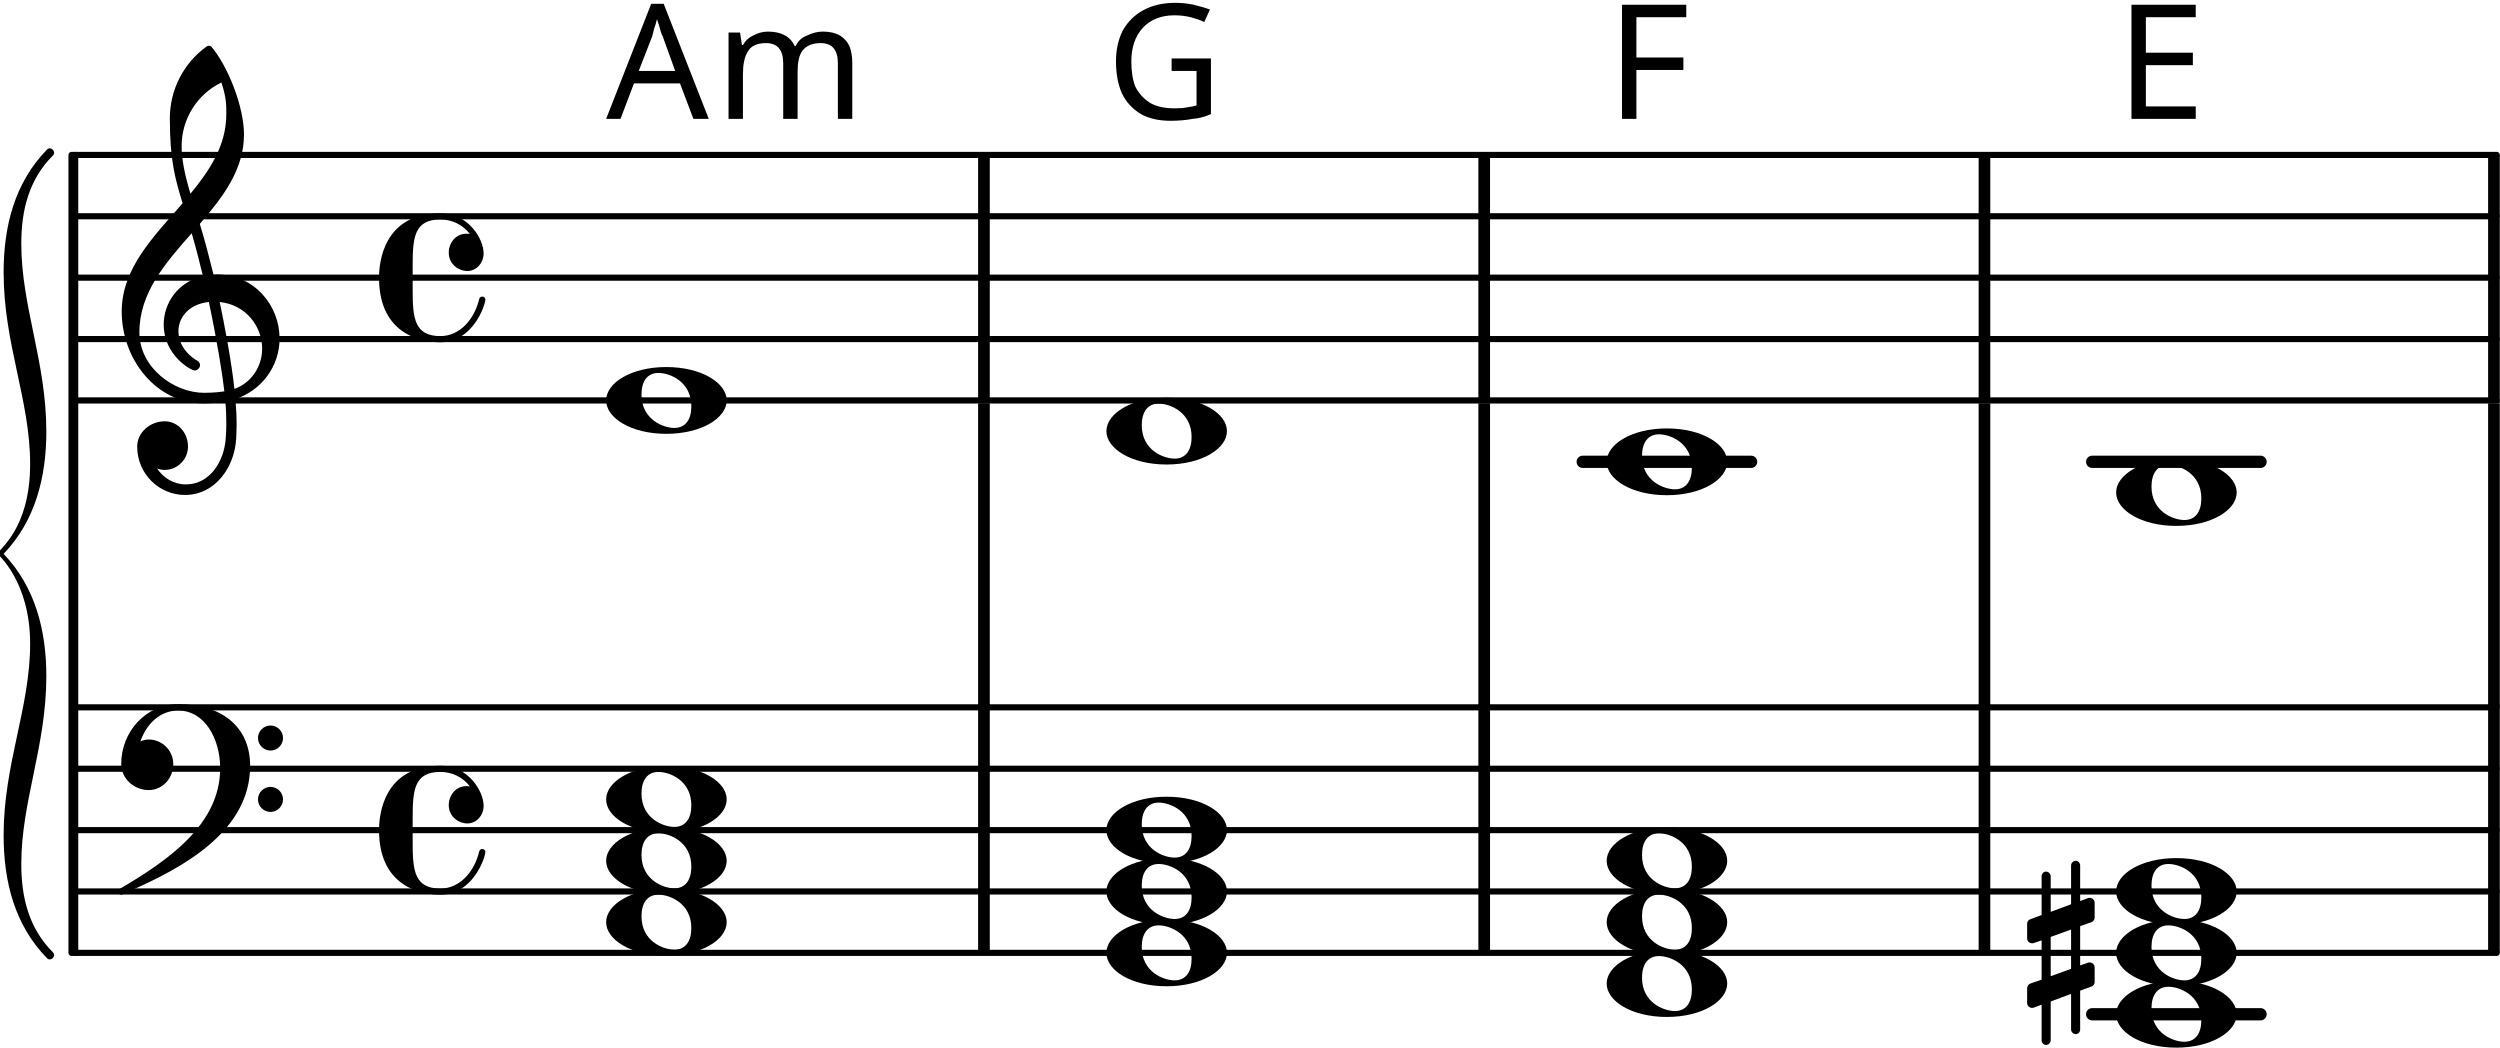
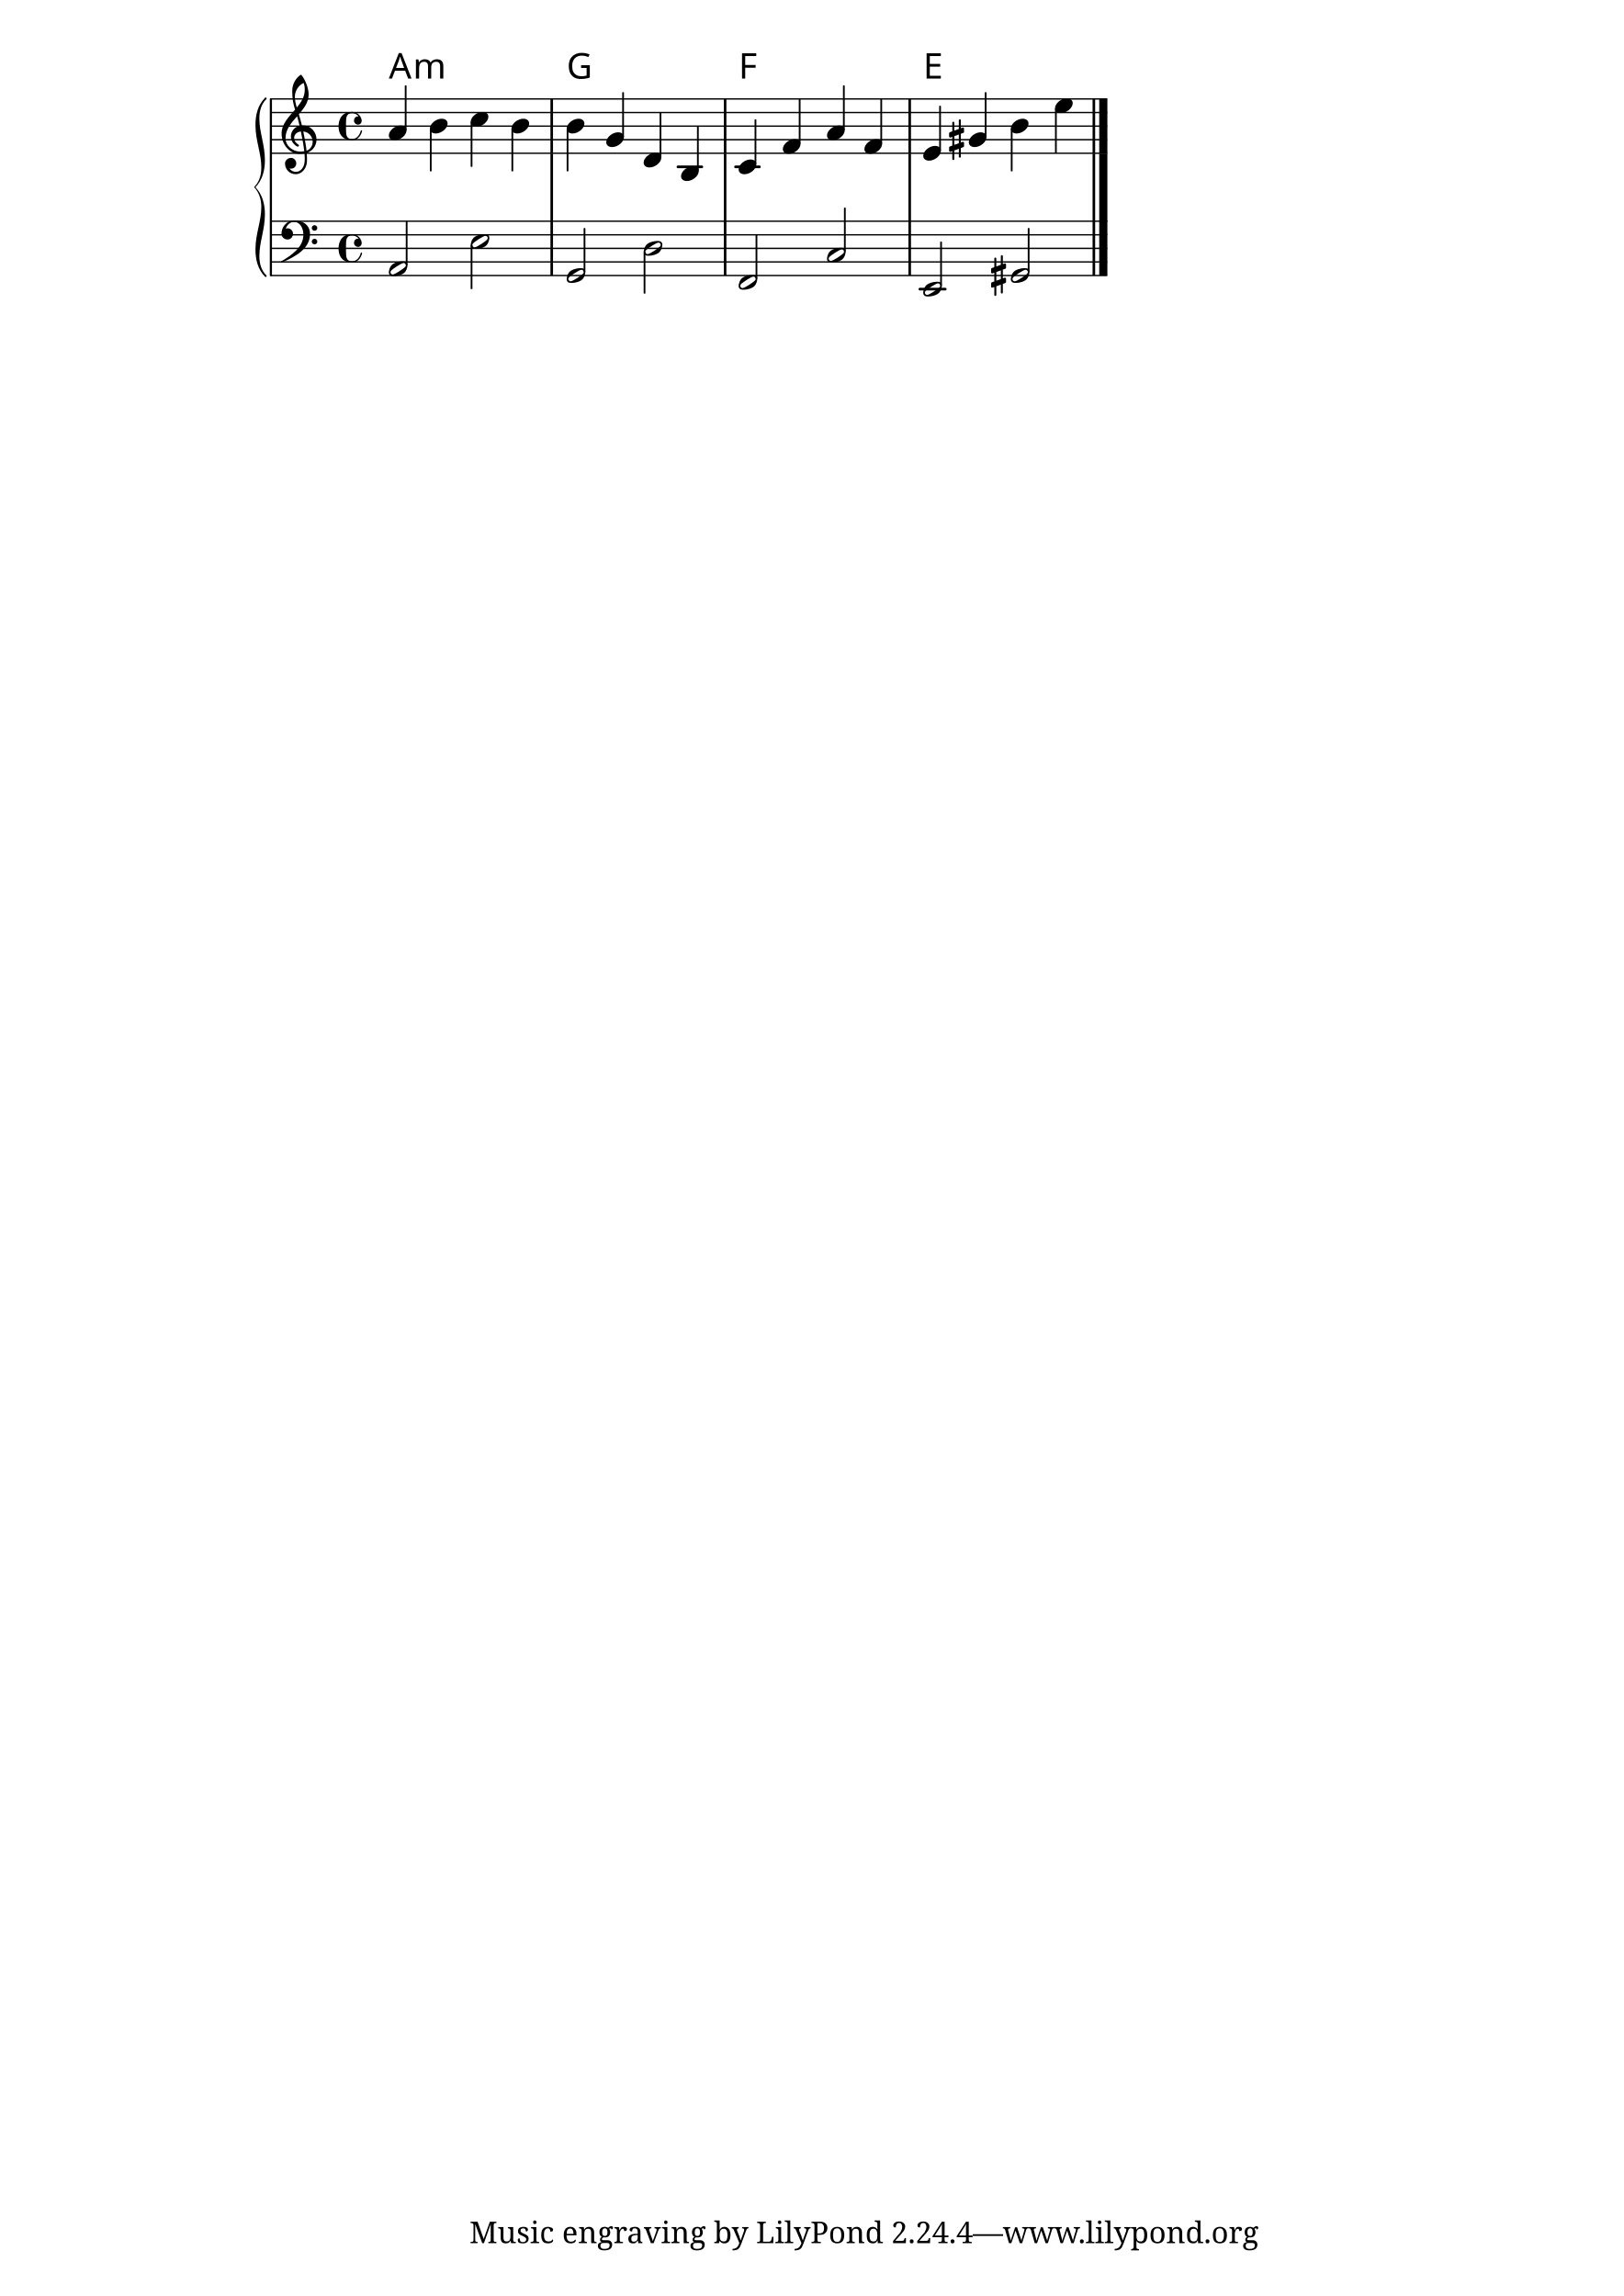
- <svg xmlns="http://www.w3.org/2000/svg" xmlns:xlink="http://www.w3.org/1999/xlink" version="1.2" width="71.56mm" height="29.99mm" viewBox="-1.172 -2.587 40.723 17.069">
+ <svg xmlns="http://www.w3.org/2000/svg" xmlns:xlink="http://www.w3.org/1999/xlink" version="1.2" width="210.00mm" height="297.00mm" viewBox="0 -0 119.502 169.009">
  <style type="text/css">

tspan { white-space: pre; }

</style>
-   <g transform="translate(14.76, 1.9367)">
+   <g transform="translate(40.5111, 9.282)">
    <rect x="0" y="-2" width="0.19" height="4.05" ry="0" fill="currentColor" />
  </g>
-   <g transform="translate(0, 4.9367)">
-     <rect x="32.81" y="-0.1" width="2.943" height="0.2" ry="0.1" fill="currentColor" />
-   </g>
-   <g transform="translate(0, 4.9367)">
-     <rect x="24.51" y="-0.1" width="2.943" height="0.2" ry="0.1" fill="currentColor" />
-   </g>
-   <g transform="translate(0, 3.9367)">
-     <line stroke-linejoin="round" stroke-linecap="round" stroke-width="0.1" stroke="currentColor" x1="0.05" y1="0" x2="39.5" y2="0" />
-   </g>
-   <g transform="translate(0, 2.9367)">
-     <line stroke-linejoin="round" stroke-linecap="round" stroke-width="0.1" stroke="currentColor" x1="0.05" y1="0" x2="39.5" y2="0" />
-   </g>
-   <g transform="translate(0, 1.9367)">
-     <line stroke-linejoin="round" stroke-linecap="round" stroke-width="0.1" stroke="currentColor" x1="0.05" y1="0" x2="39.5" y2="0" />
-   </g>
-   <g transform="translate(0, 0.9367)">
-     <line stroke-linejoin="round" stroke-linecap="round" stroke-width="0.1" stroke="currentColor" x1="0.05" y1="0" x2="39.5" y2="0" />
-   </g>
-   <g transform="translate(0, -0.0633)">
-     <line stroke-linejoin="round" stroke-linecap="round" stroke-width="0.1" stroke="currentColor" x1="0.05" y1="0" x2="39.5" y2="0" />
-   </g>
-   <g transform="translate(39.3602, -0)">
+   <g transform="translate(19.9169, 12.282)">
+     <rect x="34.119" y="-0.1" width="1.956" height="0.2" ry="0.1" fill="currentColor" />
+   </g>
+   <g transform="translate(19.9169, 12.282)">
+     <rect x="29.88" y="-0.1" width="1.956" height="0.2" ry="0.1" fill="currentColor" />
+   </g>
+   <g transform="translate(19.9169, 11.282)">
+     <line stroke-linejoin="round" stroke-linecap="round" stroke-width="0.1" stroke="currentColor" x1="0.05" y1="0" x2="61.535" y2="0" />
+   </g>
+   <g transform="translate(19.9169, 10.282)">
+     <line stroke-linejoin="round" stroke-linecap="round" stroke-width="0.1" stroke="currentColor" x1="0.05" y1="0" x2="61.535" y2="0" />
+   </g>
+   <g transform="translate(19.9169, 9.282)">
+     <line stroke-linejoin="round" stroke-linecap="round" stroke-width="0.1" stroke="currentColor" x1="0.05" y1="0" x2="61.535" y2="0" />
+   </g>
+   <g transform="translate(19.9169, 8.282)">
+     <line stroke-linejoin="round" stroke-linecap="round" stroke-width="0.1" stroke="currentColor" x1="0.05" y1="0" x2="61.535" y2="0" />
+   </g>
+   <g transform="translate(19.9169, 7.282)">
+     <line stroke-linejoin="round" stroke-linecap="round" stroke-width="0.1" stroke="currentColor" x1="0.05" y1="0" x2="61.535" y2="0" />
+   </g>
+   <g transform="translate(80.9016, 7.3453)">
+     <rect x="0" y="3.987" width="0.6" height="4.95" ry="0" fill="currentColor" />
+   </g>
+   <g transform="translate(80.4116, 7.3453)">
    <rect x="0" y="3.987" width="0.19" height="4.95" ry="0" fill="currentColor" />
  </g>
-   <g transform="translate(0, 13.9367)">
-     <rect x="32.81" y="-0.1" width="2.943" height="0.2" ry="0.1" fill="currentColor" />
-   </g>
-   <g transform="translate(0, 12.9367)">
-     <line stroke-linejoin="round" stroke-linecap="round" stroke-width="0.1" stroke="currentColor" x1="0.05" y1="0" x2="39.5" y2="0" />
-   </g>
-   <g transform="translate(0, 11.9367)">
-     <line stroke-linejoin="round" stroke-linecap="round" stroke-width="0.1" stroke="currentColor" x1="0.05" y1="0" x2="39.5" y2="0" />
-   </g>
-   <g transform="translate(0, 10.9367)">
-     <line stroke-linejoin="round" stroke-linecap="round" stroke-width="0.1" stroke="currentColor" x1="0.05" y1="0" x2="39.5" y2="0" />
-   </g>
-   <g transform="translate(0, 9.9367)">
-     <line stroke-linejoin="round" stroke-linecap="round" stroke-width="0.1" stroke="currentColor" x1="0.05" y1="0" x2="39.5" y2="0" />
-   </g>
-   <g transform="translate(0, 8.9367)">
-     <line stroke-linejoin="round" stroke-linecap="round" stroke-width="0.1" stroke="currentColor" x1="0.05" y1="0" x2="39.5" y2="0" />
-   </g>
-   <g transform="translate(39.3602, 10.9367)">
+   <g transform="translate(19.9169, 21.282)">
+     <rect x="47.686" y="-0.1" width="2.066" height="0.2" ry="0.1" fill="currentColor" />
+   </g>
+   <g transform="translate(19.9169, 20.282)">
+     <line stroke-linejoin="round" stroke-linecap="round" stroke-width="0.1" stroke="currentColor" x1="0.05" y1="0" x2="61.535" y2="0" />
+   </g>
+   <g transform="translate(19.9169, 19.282)">
+     <line stroke-linejoin="round" stroke-linecap="round" stroke-width="0.1" stroke="currentColor" x1="0.05" y1="0" x2="61.535" y2="0" />
+   </g>
+   <g transform="translate(19.9169, 18.282)">
+     <line stroke-linejoin="round" stroke-linecap="round" stroke-width="0.1" stroke="currentColor" x1="0.05" y1="0" x2="61.535" y2="0" />
+   </g>
+   <g transform="translate(19.9169, 17.282)">
+     <line stroke-linejoin="round" stroke-linecap="round" stroke-width="0.1" stroke="currentColor" x1="0.05" y1="0" x2="61.535" y2="0" />
+   </g>
+   <g transform="translate(19.9169, 16.282)">
+     <line stroke-linejoin="round" stroke-linecap="round" stroke-width="0.1" stroke="currentColor" x1="0.05" y1="0" x2="61.535" y2="0" />
+   </g>
+   <g transform="translate(80.9016, 18.282)">
+     <rect x="0" y="-2.05" width="0.6" height="4.05" ry="0" fill="currentColor" />
+   </g>
+   <g transform="translate(80.4116, 18.282)">
    <rect x="0" y="-2.05" width="0.19" height="4.05" ry="0" fill="currentColor" />
  </g>
-   <g transform="translate(39.3602, 1.9367)">
+   <g transform="translate(80.9016, 9.282)">
+     <rect x="0" y="-2" width="0.6" height="4.05" ry="0" fill="currentColor" />
+   </g>
+   <g transform="translate(80.4116, 9.282)">
    <rect x="0" y="-2" width="0.19" height="4.05" ry="0" fill="currentColor" />
  </g>
-   <g transform="translate(31.0601, -0)">
+   <g transform="translate(66.8577, 7.3453)">
    <rect x="0" y="3.987" width="0.19" height="4.95" ry="0" fill="currentColor" />
  </g>
-   <g transform="translate(31.0601, 10.9367)">
+   <g transform="translate(66.8577, 18.282)">
    <rect x="0" y="-2.05" width="0.19" height="4.05" ry="0" fill="currentColor" />
  </g>
-   <g transform="translate(31.0601, 1.9367)">
+   <g transform="translate(66.8577, 9.282)">
    <rect x="0" y="-2" width="0.19" height="4.05" ry="0" fill="currentColor" />
  </g>
-   <g transform="translate(22.9101, -0)">
+   <g transform="translate(53.2719, 7.3453)">
    <rect x="0" y="3.987" width="0.19" height="4.95" ry="0" fill="currentColor" />
  </g>
-   <g transform="translate(22.9101, 10.9367)">
+   <g transform="translate(53.2719, 18.282)">
    <rect x="0" y="-2.05" width="0.19" height="4.05" ry="0" fill="currentColor" />
  </g>
-   <g transform="translate(22.9101, 1.9367)">
+   <g transform="translate(53.2719, 9.282)">
    <rect x="0" y="-2" width="0.19" height="4.05" ry="0" fill="currentColor" />
  </g>
-   <g transform="translate(14.76, -0)">
+   <g transform="translate(40.5111, 7.3453)">
    <rect x="0" y="3.987" width="0.19" height="4.95" ry="0" fill="currentColor" />
  </g>
-   <g transform="translate(14.76, 10.9367)">
+   <g transform="translate(40.5111, 18.282)">
    <rect x="0" y="-2.05" width="0.19" height="4.05" ry="0" fill="currentColor" />
  </g>
-   <a style="color:inherit;" xlink:href="textedit:///Users/181081/mdf/lilypond/music277/05-andalusian-cadence.ly:10:35:36">
-     <g transform="translate(5, 1.9367)">
+   <a style="color:inherit;" xlink:href="textedit:///Users/181081/mdf/lilypond/music277/05-andalusian-cadence.ly:16:16:17">
+     <g transform="translate(77.6461, 7.782)">
+       <path transform="scale(0.004, -0.004)" d="M218 136c66 0 108 -36 108 -89c0 -89 -113 -183 -218 -183c-66 0 -108 36 -108 89c0 89 113 183 218 183z" fill="currentColor" />
+     </g>
+   </a>
+   <a style="color:inherit;" xlink:href="textedit:///Users/181081/mdf/lilypond/music277/05-andalusian-cadence.ly:11:29:30">
+     <g transform="translate(24.9169, 9.282)">
      <path transform="scale(0.004, -0.004)" d="M250 262c116 0 176 -106 176 -163c0 -40 -30 -72 -67 -72c-31 0 -75 25 -75 75c0 38 27 77 72 77c4 0 9 0 14 -1c-28 37 -72 59 -120 59c-106 0 -113 -73 -113 -186v-51v-51c0 -113 7 -187 113 -187c80 0 139 70 158 151c2 7 7 10 12 10c6 0 13 -4 13 -12 c0 -22 -50 -174 -183 -174c-59 0 -250 19 -250 263c0 62 18 262 250 262z" fill="currentColor" />
    </g>
  </a>
-   <a style="color:inherit;" xlink:href="textedit:///Users/181081/mdf/lilypond/music277/05-andalusian-cadence.ly:18:9:10">
-     <g transform="translate(8.7, 12.4367)">
-       <path transform="scale(0.004, -0.004)" d="M213 112c-45 0 -69 -34 -69 -88c0 -102 89 -136 134 -136s69 34 69 88c0 102 -89 136 -134 136zM245 136c144 0 246 -65 246 -136s-102 -136 -246 -136s-245 65 -245 136s101 136 245 136z" fill="currentColor" />
-     </g>
-   </a>
-   <a style="color:inherit;" xlink:href="textedit:///Users/181081/mdf/lilypond/music277/05-andalusian-cadence.ly:18:12:13">
-     <g transform="translate(8.7, 11.4367)">
-       <path transform="scale(0.004, -0.004)" d="M213 112c-45 0 -69 -34 -69 -88c0 -102 89 -136 134 -136s69 34 69 88c0 102 -89 136 -134 136zM245 136c144 0 246 -65 246 -136s-102 -136 -246 -136s-245 65 -245 136s101 136 245 136z" fill="currentColor" />
-     </g>
-   </a>
-   <a style="color:inherit;" xlink:href="textedit:///Users/181081/mdf/lilypond/music277/05-andalusian-cadence.ly:18:14:15">
-     <g transform="translate(8.7, 10.4367)">
-       <path transform="scale(0.004, -0.004)" d="M213 112c-45 0 -69 -34 -69 -88c0 -102 89 -136 134 -136s69 34 69 88c0 102 -89 136 -134 136zM245 136c144 0 246 -65 246 -136s-102 -136 -246 -136s-245 65 -245 136s101 136 245 136z" fill="currentColor" />
-     </g>
-   </a>
-   <g transform="translate(0.8, 9.9367)">
+   <a style="color:inherit;" xlink:href="textedit:///Users/181081/mdf/lilypond/music277/05-andalusian-cadence.ly:23:2:3">
+     <g transform="translate(28.6169, 19.782)">
+       <path transform="scale(0.004, -0.004)" d="M314 65c0 23 -19 41 -42 41c-39 0 -204 -110 -231 -143c-7 -8 -10 -18 -10 -28c0 -23 19 -41 42 -41c39 0 203 110 230 143c7 8 11 18 11 28zM262 136c41 0 82 -14 82 -71c0 -26 -16 -112 -74 -151c-25 -17 -87 -50 -187 -50c-41 0 -83 14 -83 71c0 26 16 112 74 151 c25 17 88 50 188 50z" fill="currentColor" />
+     </g>
+   </a>
+   <g transform="translate(20.7169, 17.282)">
    <path transform="scale(0.004, -0.004)" d="M557 -125c0 28 23 51 51 51s51 -23 51 -51s-23 -51 -51 -51s-51 23 -51 51zM557 125c0 28 23 51 51 51s51 -23 51 -51s-23 -51 -51 -51s-51 23 -51 51zM232 263c172 0 293 -88 293 -251c0 -263 -263 -414 -516 -521c-3 -3 -6 -4 -9 -4c-7 0 -13 6 -13 13c0 3 1 6 4 9 c202 118 412 265 412 493c0 120 -63 235 -171 235c-74 0 -129 -54 -154 -126c11 5 22 8 34 8c55 0 100 -45 100 -100c0 -58 -44 -106 -100 -106c-60 0 -112 47 -112 106c0 133 102 244 232 244z" fill="currentColor" />
  </g>
-   <a style="color:inherit;" xlink:href="textedit:///Users/181081/mdf/lilypond/music277/05-andalusian-cadence.ly:16:19:20">
+   <a style="color:inherit;" xlink:href="textedit:///Users/181081/mdf/lilypond/music277/05-andalusian-cadence.ly:21:13:14">
</a>
-   <a style="color:inherit;" xlink:href="textedit:///Users/181081/mdf/lilypond/music277/05-andalusian-cadence.ly:16:33:34">
-     <g transform="translate(5, 10.9367)">
+   <a style="color:inherit;" xlink:href="textedit:///Users/181081/mdf/lilypond/music277/05-andalusian-cadence.ly:21:27:28">
+     <g transform="translate(24.9169, 18.282)">
      <path transform="scale(0.004, -0.004)" d="M250 262c116 0 176 -106 176 -163c0 -40 -30 -72 -67 -72c-31 0 -75 25 -75 75c0 38 27 77 72 77c4 0 9 0 14 -1c-28 37 -72 59 -120 59c-106 0 -113 -73 -113 -186v-51v-51c0 -113 7 -187 113 -187c80 0 139 70 158 151c2 7 7 10 12 10c6 0 13 -4 13 -12 c0 -22 -50 -174 -183 -174c-59 0 -250 19 -250 263c0 62 18 262 250 262z" fill="currentColor" />
    </g>
  </a>
-   <a style="color:inherit;" xlink:href="textedit:///Users/181081/mdf/lilypond/music277/05-andalusian-cadence.ly:6:24:25">
-     <g transform="translate(16.85, -0.6503)">
+   <g transform="translate(29.8561, 9.282)">
+     <rect x="-0.065" y="-3" width="0.13" height="3.314" ry="0.04" fill="currentColor" />
+   </g>
+   <g transform="translate(29.9293, 18.282)">
+     <rect x="-0.065" y="-2" width="0.13" height="3.241" ry="0.04" fill="currentColor" />
+   </g>
+   <a style="color:inherit;" xlink:href="textedit:///Users/181081/mdf/lilypond/music277/05-andalusian-cadence.ly:13:6:7">
+     <g transform="translate(31.6374, 9.282)">
+       <path transform="scale(0.004, -0.004)" d="M218 136c66 0 108 -36 108 -89c0 -89 -113 -183 -218 -183c-66 0 -108 36 -108 89c0 89 113 183 218 183z" fill="currentColor" />
+     </g>
+   </a>
+   <g transform="translate(31.7024, 9.282)">
+     <rect x="-0.065" y="0.186" width="0.13" height="3.147" ry="0.04" fill="currentColor" />
+   </g>
+   <a style="color:inherit;" xlink:href="textedit:///Users/181081/mdf/lilypond/music277/05-andalusian-cadence.ly:13:10:11">
+     <g transform="translate(34.6397, 8.782)">
+       <path transform="scale(0.004, -0.004)" d="M218 136c66 0 108 -36 108 -89c0 -89 -113 -183 -218 -183c-66 0 -108 36 -108 89c0 89 113 183 218 183z" fill="currentColor" />
+     </g>
+   </a>
+   <a style="color:inherit;" xlink:href="textedit:///Users/181081/mdf/lilypond/music277/05-andalusian-cadence.ly:23:6:7">
+     <g transform="translate(34.6397, 17.782)">
+       <path transform="scale(0.004, -0.004)" d="M314 65c0 23 -19 41 -42 41c-39 0 -204 -110 -231 -143c-7 -8 -10 -18 -10 -28c0 -23 19 -41 42 -41c39 0 203 110 230 143c7 8 11 18 11 28zM262 136c41 0 82 -14 82 -71c0 -26 -16 -112 -74 -151c-25 -17 -87 -50 -187 -50c-41 0 -83 14 -83 71c0 26 16 112 74 151 c25 17 88 50 188 50z" fill="currentColor" />
+     </g>
+   </a>
+   <g transform="translate(34.7047, 9.282)">
+     <rect x="-0.065" y="-0.314" width="0.13" height="3.314" ry="0.04" fill="currentColor" />
+   </g>
+   <g transform="translate(34.7047, 18.282)">
+     <rect x="-0.065" y="-0.241" width="0.13" height="3.241" ry="0.04" fill="currentColor" />
+   </g>
+   <a style="color:inherit;" xlink:href="textedit:///Users/181081/mdf/lilypond/music277/05-andalusian-cadence.ly:13:15:16">
+     <g transform="translate(37.6419, 9.282)">
+       <path transform="scale(0.004, -0.004)" d="M218 136c66 0 108 -36 108 -89c0 -89 -113 -183 -218 -183c-66 0 -108 36 -108 89c0 89 113 183 218 183z" fill="currentColor" />
+     </g>
+   </a>
+   <g transform="translate(37.7069, 9.282)">
+     <rect x="-0.065" y="0.186" width="0.13" height="3.147" ry="0.04" fill="currentColor" />
+   </g>
+   <a style="color:inherit;" xlink:href="textedit:///Users/181081/mdf/lilypond/music277/05-andalusian-cadence.ly:7:7:8">
+     <g transform="translate(41.7062, 5.782)">
      <text font-family="sans-serif" font-size="2.616" text-anchor="start" fill="currentColor">
        <tspan>G</tspan>
      </text>
    </g>
  </a>
-   <a style="color:inherit;" xlink:href="textedit:///Users/181081/mdf/lilypond/music277/05-andalusian-cadence.ly:13:12:13">
-     <g transform="translate(16.85, 4.4367)">
-       <path transform="scale(0.004, -0.004)" d="M213 112c-45 0 -69 -34 -69 -88c0 -102 89 -136 134 -136s69 34 69 88c0 102 -89 136 -134 136zM245 136c144 0 246 -65 246 -136s-102 -136 -246 -136s-245 65 -245 136s101 136 245 136z" fill="currentColor" />
-     </g>
-   </a>
-   <g transform="translate(0.8, 2.9367)">
+   <a style="color:inherit;" xlink:href="textedit:///Users/181081/mdf/lilypond/music277/05-andalusian-cadence.ly:14:2:3">
+     <g transform="translate(41.7062, 9.282)">
+       <path transform="scale(0.004, -0.004)" d="M218 136c66 0 108 -36 108 -89c0 -89 -113 -183 -218 -183c-66 0 -108 36 -108 89c0 89 113 183 218 183z" fill="currentColor" />
+     </g>
+   </a>
+   <g transform="translate(20.7169, 10.282)">
    <path transform="scale(0.004, -0.004)" d="M266 -635h-6c-108 0 -195 88 -195 197c0 58 53 103 112 103c54 0 95 -47 95 -103c0 -52 -43 -95 -95 -95c-11 0 -21 2 -31 6c26 -39 68 -65 117 -65h4zM461 -203c68 24 113 90 113 164c0 90 -66 179 -173 190c19 -89 48 -242 60 -354zM74 28c0 -145 141 -247 264 -247 c1 0 47 0 82 6c-7 64 -29 203 -63 364c-79 -8 -124 -61 -124 -119c0 -44 25 -91 81 -123c5 -5 7 -10 7 -15c0 -11 -10 -22 -22 -22c-15 0 -126 62 -126 187c0 88 58 174 160 197c-14 58 -29 117 -46 175c-107 -121 -213 -243 -213 -403zM250 553c-29 96 -52 170 -52 346 c0 115 55 224 149 292c6 5 14 5 20 0c68 -80 133 -245 133 -358c0 -143 -86 -255 -180 -364c21 -68 39 -138 56 -207c2 0 7 1 13 1c155 0 256 -128 256 -261c0 -113 -74 -212 -180 -246c3 -35 5 -70 5 -105c0 -19 -1 -39 -2 -58c-7 -119 -88 -225 -202 -228l1 43 c93 2 153 92 159 191c1 18 2 37 2 55c0 31 -1 61 -4 92c-5 -1 -44 -8 -89 -8c-193 0 -333 180 -333 374c0 177 131 306 248 441zM428 916c0 34 1 66 -20 129c-99 -48 -162 -149 -162 -259c0 -52 12 -115 36 -194c80 97 146 198 146 324z" fill="currentColor" />
  </g>
-   <a style="color:inherit;" xlink:href="textedit:///Users/181081/mdf/lilypond/music277/05-andalusian-cadence.ly:18:19:20">
-     <g transform="translate(16.85, 12.9367)">
-       <path transform="scale(0.004, -0.004)" d="M213 112c-45 0 -69 -34 -69 -88c0 -102 89 -136 134 -136s69 34 69 88c0 102 -89 136 -134 136zM245 136c144 0 246 -65 246 -136s-102 -136 -246 -136s-245 65 -245 136s101 136 245 136z" fill="currentColor" />
-     </g>
-   </a>
-   <a style="color:inherit;" xlink:href="textedit:///Users/181081/mdf/lilypond/music277/05-andalusian-cadence.ly:18:22:23">
-     <g transform="translate(16.85, 11.9367)">
-       <path transform="scale(0.004, -0.004)" d="M213 112c-45 0 -69 -34 -69 -88c0 -102 89 -136 134 -136s69 34 69 88c0 102 -89 136 -134 136zM245 136c144 0 246 -65 246 -136s-102 -136 -246 -136s-245 65 -245 136s101 136 245 136z" fill="currentColor" />
-     </g>
-   </a>
-   <a style="color:inherit;" xlink:href="textedit:///Users/181081/mdf/lilypond/music277/05-andalusian-cadence.ly:18:25:26">
-     <g transform="translate(16.85, 10.9367)">
-       <path transform="scale(0.004, -0.004)" d="M213 112c-45 0 -69 -34 -69 -88c0 -102 89 -136 134 -136s69 34 69 88c0 102 -89 136 -134 136zM245 136c144 0 246 -65 246 -136s-102 -136 -246 -136s-245 65 -245 136s101 136 245 136z" fill="currentColor" />
-     </g>
-   </a>
-   <a style="color:inherit;" xlink:href="textedit:///Users/181081/mdf/lilypond/music277/05-andalusian-cadence.ly:13:8:9">
-     <g transform="translate(8.7, 3.9367)">
-       <path transform="scale(0.004, -0.004)" d="M213 112c-45 0 -69 -34 -69 -88c0 -102 89 -136 134 -136s69 34 69 88c0 102 -89 136 -134 136zM245 136c144 0 246 -65 246 -136s-102 -136 -246 -136s-245 65 -245 136s101 136 245 136z" fill="currentColor" />
-     </g>
-   </a>
-   <a style="color:inherit;" xlink:href="textedit:///Users/181081/mdf/lilypond/music277/05-andalusian-cadence.ly:6:19:20">
-     <g transform="translate(8.7, -0.6503)">
+   <a style="color:inherit;" xlink:href="textedit:///Users/181081/mdf/lilypond/music277/05-andalusian-cadence.ly:24:2:3">
+     <g transform="translate(41.7062, 20.282)">
+       <path transform="scale(0.004, -0.004)" d="M314 65c0 23 -19 41 -42 41c-39 0 -204 -110 -231 -143c-7 -8 -10 -18 -10 -28c0 -23 19 -41 42 -41c39 0 203 110 230 143c7 8 11 18 11 28zM262 136c41 0 82 -14 82 -71c0 -26 -16 -112 -74 -151c-25 -17 -87 -50 -187 -50c-41 0 -83 14 -83 71c0 26 16 112 74 151 c25 17 88 50 188 50z" fill="currentColor" />
+     </g>
+   </a>
+   <a style="color:inherit;" xlink:href="textedit:///Users/181081/mdf/lilypond/music277/05-andalusian-cadence.ly:13:2:3">
+     <g transform="translate(28.6169, 9.782)">
+       <path transform="scale(0.004, -0.004)" d="M218 136c66 0 108 -36 108 -89c0 -89 -113 -183 -218 -183c-66 0 -108 36 -108 89c0 89 113 183 218 183z" fill="currentColor" />
+     </g>
+   </a>
+   <g transform="translate(41.7712, 9.282)">
+     <rect x="-0.065" y="0.186" width="0.13" height="3.147" ry="0.04" fill="currentColor" />
+   </g>
+   <g transform="translate(43.0185, 18.282)">
+     <rect x="-0.065" y="-1.5" width="0.13" height="3.241" ry="0.04" fill="currentColor" />
+   </g>
+   <a style="color:inherit;" xlink:href="textedit:///Users/181081/mdf/lilypond/music277/05-andalusian-cadence.ly:7:2:3">
+     <g transform="translate(28.6169, 5.782)">
      <text font-family="sans-serif" font-size="2.616" text-anchor="start" fill="currentColor">
        <tspan>A</tspan>
      </text>
    </g>
-     <g transform="translate(10.4754, -0.6503)">
+     <g transform="translate(30.3924, 5.782)">
      <text font-family="sans-serif" font-size="2.616" text-anchor="start" fill="currentColor">
        <tspan>m</tspan>
      </text>
    </g>
  </a>
-   <a style="color:inherit;" xlink:href="textedit:///Users/181081/mdf/lilypond/music277/05-andalusian-cadence.ly:6:27:28">
-     <g transform="translate(25.0001, -0.6503)">
+   <a style="color:inherit;" xlink:href="textedit:///Users/181081/mdf/lilypond/music277/05-andalusian-cadence.ly:14:6:7">
+     <g transform="translate(44.6187, 10.282)">
+       <path transform="scale(0.004, -0.004)" d="M218 136c66 0 108 -36 108 -89c0 -89 -113 -183 -218 -183c-66 0 -108 36 -108 89c0 89 113 183 218 183z" fill="currentColor" />
+     </g>
+   </a>
+   <g transform="translate(45.8579, 9.282)">
+     <rect x="-0.065" y="-2.5" width="0.13" height="3.314" ry="0.04" fill="currentColor" />
+   </g>
+   <a style="color:inherit;" xlink:href="textedit:///Users/181081/mdf/lilypond/music277/05-andalusian-cadence.ly:14:10:11">
+     <g transform="translate(47.371, 11.782)">
+       <path transform="scale(0.004, -0.004)" d="M218 136c66 0 108 -36 108 -89c0 -89 -113 -183 -218 -183c-66 0 -108 36 -108 89c0 89 113 183 218 183z" fill="currentColor" />
+     </g>
+   </a>
+   <a style="color:inherit;" xlink:href="textedit:///Users/181081/mdf/lilypond/music277/05-andalusian-cadence.ly:24:6:7">
+     <g transform="translate(47.371, 18.282)">
+       <path transform="scale(0.004, -0.004)" d="M314 65c0 23 -19 41 -42 41c-39 0 -204 -110 -231 -143c-7 -8 -10 -18 -10 -28c0 -23 19 -41 42 -41c39 0 203 110 230 143c7 8 11 18 11 28zM262 136c41 0 82 -14 82 -71c0 -26 -16 -112 -74 -151c-25 -17 -87 -50 -187 -50c-41 0 -83 14 -83 71c0 26 16 112 74 151 c25 17 88 50 188 50z" fill="currentColor" />
+     </g>
+   </a>
+   <g transform="translate(48.6102, 9.282)">
+     <rect x="-0.065" y="-1" width="0.13" height="3.314" ry="0.04" fill="currentColor" />
+   </g>
+   <g transform="translate(47.436, 18.282)">
+     <rect x="-0.065" y="0.259" width="0.13" height="3.074" ry="0.04" fill="currentColor" />
+   </g>
+   <a style="color:inherit;" xlink:href="textedit:///Users/181081/mdf/lilypond/music277/05-andalusian-cadence.ly:14:14:15">
+     <g transform="translate(50.1232, 12.782)">
+       <path transform="scale(0.004, -0.004)" d="M218 136c66 0 108 -36 108 -89c0 -89 -113 -183 -218 -183c-66 0 -108 36 -108 89c0 89 113 183 218 183z" fill="currentColor" />
+     </g>
+   </a>
+   <g transform="translate(51.3624, 9.282)">
+     <rect x="-0.065" y="-0" width="0.13" height="3.314" ry="0.04" fill="currentColor" />
+   </g>
+   <a style="color:inherit;" xlink:href="textedit:///Users/181081/mdf/lilypond/music277/05-andalusian-cadence.ly:7:10:11">
+     <g transform="translate(54.3619, 5.782)">
      <text font-family="sans-serif" font-size="2.616" text-anchor="start" fill="currentColor">
        <tspan>F</tspan>
      </text>
    </g>
  </a>
-   <a style="color:inherit;" xlink:href="textedit:///Users/181081/mdf/lilypond/music277/05-andalusian-cadence.ly:13:16:17">
-     <g transform="translate(25.0001, 4.9367)">
-       <path transform="scale(0.004, -0.004)" d="M213 112c-45 0 -69 -34 -69 -88c0 -102 89 -136 134 -136s69 34 69 88c0 102 -89 136 -134 136zM245 136c144 0 246 -65 246 -136s-102 -136 -246 -136s-245 65 -245 136s101 136 245 136z" fill="currentColor" />
-     </g>
-   </a>
-   <a style="color:inherit;" xlink:href="textedit:///Users/181081/mdf/lilypond/music277/05-andalusian-cadence.ly:18:30:31">
-     <g transform="translate(25.0001, 13.4367)">
-       <path transform="scale(0.004, -0.004)" d="M213 112c-45 0 -69 -34 -69 -88c0 -102 89 -136 134 -136s69 34 69 88c0 102 -89 136 -134 136zM245 136c144 0 246 -65 246 -136s-102 -136 -246 -136s-245 65 -245 136s101 136 245 136z" fill="currentColor" />
-     </g>
-   </a>
-   <a style="color:inherit;" xlink:href="textedit:///Users/181081/mdf/lilypond/music277/05-andalusian-cadence.ly:18:33:34">
-     <g transform="translate(25.0001, 12.4367)">
-       <path transform="scale(0.004, -0.004)" d="M213 112c-45 0 -69 -34 -69 -88c0 -102 89 -136 134 -136s69 34 69 88c0 102 -89 136 -134 136zM245 136c144 0 246 -65 246 -136s-102 -136 -246 -136s-245 65 -245 136s101 136 245 136z" fill="currentColor" />
-     </g>
-   </a>
-   <a style="color:inherit;" xlink:href="textedit:///Users/181081/mdf/lilypond/music277/05-andalusian-cadence.ly:18:36:37">
-     <g transform="translate(25.0001, 11.4367)">
-       <path transform="scale(0.004, -0.004)" d="M213 112c-45 0 -69 -34 -69 -88c0 -102 89 -136 134 -136s69 34 69 88c0 102 -89 136 -134 136zM245 136c144 0 246 -65 246 -136s-102 -136 -246 -136s-245 65 -245 136s101 136 245 136z" fill="currentColor" />
-     </g>
-   </a>
-   <a style="color:inherit;" xlink:href="textedit:///Users/181081/mdf/lilypond/music277/05-andalusian-cadence.ly:10:21:22">
+   <a style="color:inherit;" xlink:href="textedit:///Users/181081/mdf/lilypond/music277/05-andalusian-cadence.ly:15:2:3">
+     <g transform="translate(54.3619, 12.282)">
+       <path transform="scale(0.004, -0.004)" d="M218 136c66 0 108 -36 108 -89c0 -89 -113 -183 -218 -183c-66 0 -108 36 -108 89c0 89 113 183 218 183z" fill="currentColor" />
+     </g>
+   </a>
+   <a style="color:inherit;" xlink:href="textedit:///Users/181081/mdf/lilypond/music277/05-andalusian-cadence.ly:25:2:3">
+     <g transform="translate(54.3619, 20.782)">
+       <path transform="scale(0.004, -0.004)" d="M314 65c0 23 -19 41 -42 41c-39 0 -204 -110 -231 -143c-7 -8 -10 -18 -10 -28c0 -23 19 -41 42 -41c39 0 203 110 230 143c7 8 11 18 11 28zM262 136c41 0 82 -14 82 -71c0 -26 -16 -112 -74 -151c-25 -17 -87 -50 -187 -50c-41 0 -83 14 -83 71c0 26 16 112 74 151 c25 17 88 50 188 50z" fill="currentColor" />
+     </g>
+   </a>
+   <g transform="translate(55.6011, 9.282)">
+     <rect x="-0.065" y="-0.5" width="0.13" height="3.314" ry="0.04" fill="currentColor" />
+   </g>
+   <a style="color:inherit;" xlink:href="textedit:///Users/181081/mdf/lilypond/music277/05-andalusian-cadence.ly:11:15:16">
</a>
-   <a style="color:inherit;" xlink:href="textedit:///Users/181081/mdf/lilypond/music277/05-andalusian-cadence.ly:6:30:31">
-     <g transform="translate(33.3001, -0.6503)">
+   <g transform="translate(55.6743, 18.282)">
+     <rect x="-0.065" y="-1" width="0.13" height="3.241" ry="0.04" fill="currentColor" />
+   </g>
+   <a style="color:inherit;" xlink:href="textedit:///Users/181081/mdf/lilypond/music277/05-andalusian-cadence.ly:15:6:7">
+     <g transform="translate(57.6142, 10.782)">
+       <path transform="scale(0.004, -0.004)" d="M218 136c66 0 108 -36 108 -89c0 -89 -113 -183 -218 -183c-66 0 -108 36 -108 89c0 89 113 183 218 183z" fill="currentColor" />
+     </g>
+   </a>
+   <g transform="translate(58.8534, 9.282)">
+     <rect x="-0.065" y="-2" width="0.13" height="3.314" ry="0.04" fill="currentColor" />
+   </g>
+   <a style="color:inherit;" xlink:href="textedit:///Users/181081/mdf/lilypond/music277/05-andalusian-cadence.ly:15:10:11">
+     <g transform="translate(60.8664, 9.782)">
+       <path transform="scale(0.004, -0.004)" d="M218 136c66 0 108 -36 108 -89c0 -89 -113 -183 -218 -183c-66 0 -108 36 -108 89c0 89 113 183 218 183z" fill="currentColor" />
+     </g>
+   </a>
+   <a style="color:inherit;" xlink:href="textedit:///Users/181081/mdf/lilypond/music277/05-andalusian-cadence.ly:25:6:7">
+     <g transform="translate(60.8664, 18.782)">
+       <path transform="scale(0.004, -0.004)" d="M314 65c0 23 -19 41 -42 41c-39 0 -204 -110 -231 -143c-7 -8 -10 -18 -10 -28c0 -23 19 -41 42 -41c39 0 203 110 230 143c7 8 11 18 11 28zM262 136c41 0 82 -14 82 -71c0 -26 -16 -112 -74 -151c-25 -17 -87 -50 -187 -50c-41 0 -83 14 -83 71c0 26 16 112 74 151 c25 17 88 50 188 50z" fill="currentColor" />
+     </g>
+   </a>
+   <g transform="translate(62.1056, 9.282)">
+     <rect x="-0.065" y="-3" width="0.13" height="3.314" ry="0.04" fill="currentColor" />
+   </g>
+   <g transform="translate(62.1788, 18.282)">
+     <rect x="-0.065" y="-3" width="0.13" height="3.241" ry="0.04" fill="currentColor" />
+   </g>
+   <a style="color:inherit;" xlink:href="textedit:///Users/181081/mdf/lilypond/music277/05-andalusian-cadence.ly:15:14:15">
+     <g transform="translate(63.6187, 10.782)">
+       <path transform="scale(0.004, -0.004)" d="M218 136c66 0 108 -36 108 -89c0 -89 -113 -183 -218 -183c-66 0 -108 36 -108 89c0 89 113 183 218 183z" fill="currentColor" />
+     </g>
+   </a>
+   <g transform="translate(64.8579, 9.282)">
+     <rect x="-0.065" y="-2" width="0.13" height="3.314" ry="0.04" fill="currentColor" />
+   </g>
+   <a style="color:inherit;" xlink:href="textedit:///Users/181081/mdf/lilypond/music277/05-andalusian-cadence.ly:7:13:14">
+     <g transform="translate(67.9477, 5.782)">
      <text font-family="sans-serif" font-size="2.616" text-anchor="start" fill="currentColor">
        <tspan>E</tspan>
      </text>
    </g>
  </a>
-   <a style="color:inherit;" xlink:href="textedit:///Users/181081/mdf/lilypond/music277/05-andalusian-cadence.ly:13:20:21">
-     <g transform="translate(33.3001, 5.4367)">
-       <path transform="scale(0.004, -0.004)" d="M213 112c-45 0 -69 -34 -69 -88c0 -102 89 -136 134 -136s69 34 69 88c0 102 -89 136 -134 136zM245 136c144 0 246 -65 246 -136s-102 -136 -246 -136s-245 65 -245 136s101 136 245 136z" fill="currentColor" />
-     </g>
-   </a>
-   <a style="color:inherit;" xlink:href="textedit:///Users/181081/mdf/lilypond/music277/05-andalusian-cadence.ly:18:41:42">
-     <g transform="translate(33.3001, 13.9367)">
-       <path transform="scale(0.004, -0.004)" d="M213 112c-45 0 -69 -34 -69 -88c0 -102 89 -136 134 -136s69 34 69 88c0 102 -89 136 -134 136zM245 136c144 0 246 -65 246 -136s-102 -136 -246 -136s-245 65 -245 136s101 136 245 136z" fill="currentColor" />
-     </g>
-   </a>
-   <a style="color:inherit;" xlink:href="textedit:///Users/181081/mdf/lilypond/music277/05-andalusian-cadence.ly:18:44:45">
-     <g transform="translate(33.3001, 12.9367)">
-       <path transform="scale(0.004, -0.004)" d="M213 112c-45 0 -69 -34 -69 -88c0 -102 89 -136 134 -136s69 34 69 88c0 102 -89 136 -134 136zM245 136c144 0 246 -65 246 -136s-102 -136 -246 -136s-245 65 -245 136s101 136 245 136z" fill="currentColor" />
-     </g>
-   </a>
-   <a style="color:inherit;" xlink:href="textedit:///Users/181081/mdf/lilypond/music277/05-andalusian-cadence.ly:18:49:50">
-     <g transform="translate(33.3001, 11.9367)">
-       <path transform="scale(0.004, -0.004)" d="M213 112c-45 0 -69 -34 -69 -88c0 -102 89 -136 134 -136s69 34 69 88c0 102 -89 136 -134 136zM245 136c144 0 246 -65 246 -136s-102 -136 -246 -136s-245 65 -245 136s101 136 245 136z" fill="currentColor" />
-     </g>
-   </a>
-   <g transform="translate(-0.06, 6.4367)">
+   <a style="color:inherit;" xlink:href="textedit:///Users/181081/mdf/lilypond/music277/05-andalusian-cadence.ly:16:2:3">
+     <g transform="translate(67.9477, 11.282)">
+       <path transform="scale(0.004, -0.004)" d="M218 136c66 0 108 -36 108 -89c0 -89 -113 -183 -218 -183c-66 0 -108 36 -108 89c0 89 113 183 218 183z" fill="currentColor" />
+     </g>
+   </a>
+   <a style="color:inherit;" xlink:href="textedit:///Users/181081/mdf/lilypond/music277/05-andalusian-cadence.ly:26:2:3">
+     <g transform="translate(67.9477, 21.282)">
+       <path transform="scale(0.004, -0.004)" d="M314 65c0 23 -19 41 -42 41c-39 0 -204 -110 -231 -143c-7 -8 -10 -18 -10 -28c0 -23 19 -41 42 -41c39 0 203 110 230 143c7 8 11 18 11 28zM262 136c41 0 82 -14 82 -71c0 -26 -16 -112 -74 -151c-25 -17 -87 -50 -187 -50c-41 0 -83 14 -83 71c0 26 16 112 74 151 c25 17 88 50 188 50z" fill="currentColor" />
+     </g>
+   </a>
+   <g transform="translate(19.8569, 13.782)">
    <rect x="0" y="-6.55" width="0.16" height="13.1" ry="0.05" fill="currentColor" />
  </g>
-   <g transform="translate(31.8501, 12.9367)">
+   <g transform="translate(69.1869, 9.282)">
+     <rect x="-0.065" y="-1.5" width="0.13" height="3.314" ry="0.04" fill="currentColor" />
+   </g>
+   <g transform="translate(69.26, 18.282)">
+     <rect x="-0.065" y="-0.5" width="0.13" height="3.241" ry="0.04" fill="currentColor" />
+   </g>
+   <g transform="translate(19.5569, 13.782)">
+     <path transform="scale(0.004, -0.004)" d="M-81 -366c0 255 -132 363 -132 366c0 18 132 96 132 366c0 261 -108 489 -108 780c0 189 45 366 177 501c15 15 39 -9 24 -24c-99 -99 -129 -225 -129 -360c0 -255 102 -480 102 -765c0 -186 -45 -363 -174 -498c129 -135 174 -312 174 -498c0 -285 -102 -510 -102 -765 c0 -135 30 -261 129 -360c15 -15 -9 -39 -24 -24c-132 135 -177 312 -177 501c0 291 108 519 108 780z" fill="currentColor" />
+   </g>
+   <a style="color:inherit;" xlink:href="textedit:///Users/181081/mdf/lilypond/music277/05-andalusian-cadence.ly:16:6:7">
+     <g transform="translate(71.3019, 10.282)">
+       <path transform="scale(0.004, -0.004)" d="M218 136c66 0 108 -36 108 -89c0 -89 -113 -183 -218 -183c-66 0 -108 36 -108 89c0 89 113 183 218 183z" fill="currentColor" />
+     </g>
+   </a>
+   <g transform="translate(72.5411, 9.282)">
+     <rect x="-0.065" y="-2.5" width="0.13" height="3.314" ry="0.04" fill="currentColor" />
+   </g>
+   <g transform="translate(69.8519, 10.282)">
    <path transform="scale(0.004, -0.004)" d="M0 119c0 8 5 15 13 18l46 17v158c0 10 8 19 18 19s19 -9 19 -19v-145l83 31v158c0 10 9 19 19 19s18 -9 18 -19v-145l32 12c2 1 5 1 7 1c11 0 20 -9 20 -20v-60c0 -8 -5 -16 -13 -19l-46 -16v-160l32 11c2 1 5 1 7 1c11 0 20 -9 20 -20v-60c0 -8 -5 -15 -13 -18l-46 -17 v-158c0 -10 -8 -19 -18 -19s-19 9 -19 19v145l-83 -31v-158c0 -10 -9 -19 -19 -19s-18 9 -18 19v145l-32 -12c-2 -1 -5 -1 -7 -1c-11 0 -20 9 -20 20v60c0 8 5 16 13 19l46 16v160l-32 -11c-2 -1 -5 -1 -7 -1c-11 0 -20 9 -20 20v60zM179 95l-83 -30v-160l83 30v160z" fill="currentColor" />
  </g>
-   <g transform="translate(-0.36, 6.4367)">
-     <path transform="scale(0.004, -0.004)" d="M-81 -366c0 255 -132 363 -132 366c0 18 132 96 132 366c0 261 -108 489 -108 780c0 189 45 366 177 501c15 15 39 -9 24 -24c-99 -99 -129 -225 -129 -360c0 -255 102 -480 102 -765c0 -186 -45 -363 -174 -498c129 -135 174 -312 174 -498c0 -285 -102 -510 -102 -765 c0 -135 30 -261 129 -360c15 -15 -9 -39 -24 -24c-132 135 -177 312 -177 501c0 291 108 519 108 780z" fill="currentColor" />
+   <a style="color:inherit;" xlink:href="textedit:///Users/181081/mdf/lilypond/music277/05-andalusian-cadence.ly:16:12:13">
+     <g transform="translate(74.3938, 9.282)">
+       <path transform="scale(0.004, -0.004)" d="M218 136c66 0 108 -36 108 -89c0 -89 -113 -183 -218 -183c-66 0 -108 36 -108 89c0 89 113 183 218 183z" fill="currentColor" />
+     </g>
+   </a>
+   <a style="color:inherit;" xlink:href="textedit:///Users/181081/mdf/lilypond/music277/05-andalusian-cadence.ly:26:6:7">
+     <g transform="translate(74.3938, 20.282)">
+       <path transform="scale(0.004, -0.004)" d="M314 65c0 23 -19 41 -42 41c-39 0 -204 -110 -231 -143c-7 -8 -10 -18 -10 -28c0 -23 19 -41 42 -41c39 0 203 110 230 143c7 8 11 18 11 28zM262 136c41 0 82 -14 82 -71c0 -26 -16 -112 -74 -151c-25 -17 -87 -50 -187 -50c-41 0 -83 14 -83 71c0 26 16 112 74 151 c25 17 88 50 188 50z" fill="currentColor" />
+     </g>
+   </a>
+   <g transform="translate(74.4588, 9.282)">
+     <rect x="-0.065" y="0.186" width="0.13" height="3.147" ry="0.04" fill="currentColor" />
+   </g>
+   <g transform="translate(75.7062, 18.282)">
+     <rect x="-0.065" y="-1.5" width="0.13" height="3.241" ry="0.04" fill="currentColor" />
+   </g>
+   <g transform="translate(72.9438, 20.282)">
+     <path transform="scale(0.004, -0.004)" d="M0 119c0 8 5 15 13 18l46 17v158c0 10 8 19 18 19s19 -9 19 -19v-145l83 31v158c0 10 9 19 19 19s18 -9 18 -19v-145l32 12c2 1 5 1 7 1c11 0 20 -9 20 -20v-60c0 -8 -5 -16 -13 -19l-46 -16v-160l32 11c2 1 5 1 7 1c11 0 20 -9 20 -20v-60c0 -8 -5 -15 -13 -18l-46 -17 v-158c0 -10 -8 -19 -18 -19s-19 9 -19 19v145l-83 -31v-158c0 -10 -9 -19 -19 -19s-18 9 -18 19v145l-32 -12c-2 -1 -5 -1 -7 -1c-11 0 -20 9 -20 20v60c0 8 5 16 13 19l46 16v160l-32 -11c-2 -1 -5 -1 -7 -1c-11 0 -20 9 -20 20v60zM179 95l-83 -30v-160l83 30v160z" fill="currentColor" />
+   </g>
+   <g transform="translate(77.7111, 9.282)">
+     <rect x="-0.065" y="-1.314" width="0.13" height="3.314" ry="0.04" fill="currentColor" />
+   </g>
+   <g transform="translate(34.553, 165.1202)">
+     <a xlink:href="https://lilypond.org/">
+       <rect x="0" y="-0.475" width="50.395" height="2.002" fill="none" stroke="none" stroke-width="0.0" />
+     </a>
+   </g>
+   <g transform="translate(34.553, 165.1202)">
+     <text font-family="serif" font-size="2.2" text-anchor="start" fill="currentColor">
+       <tspan>Music engraving by LilyPond 2.24.4—www.lilypond.org</tspan>
+     </text>
  </g>
</svg>
